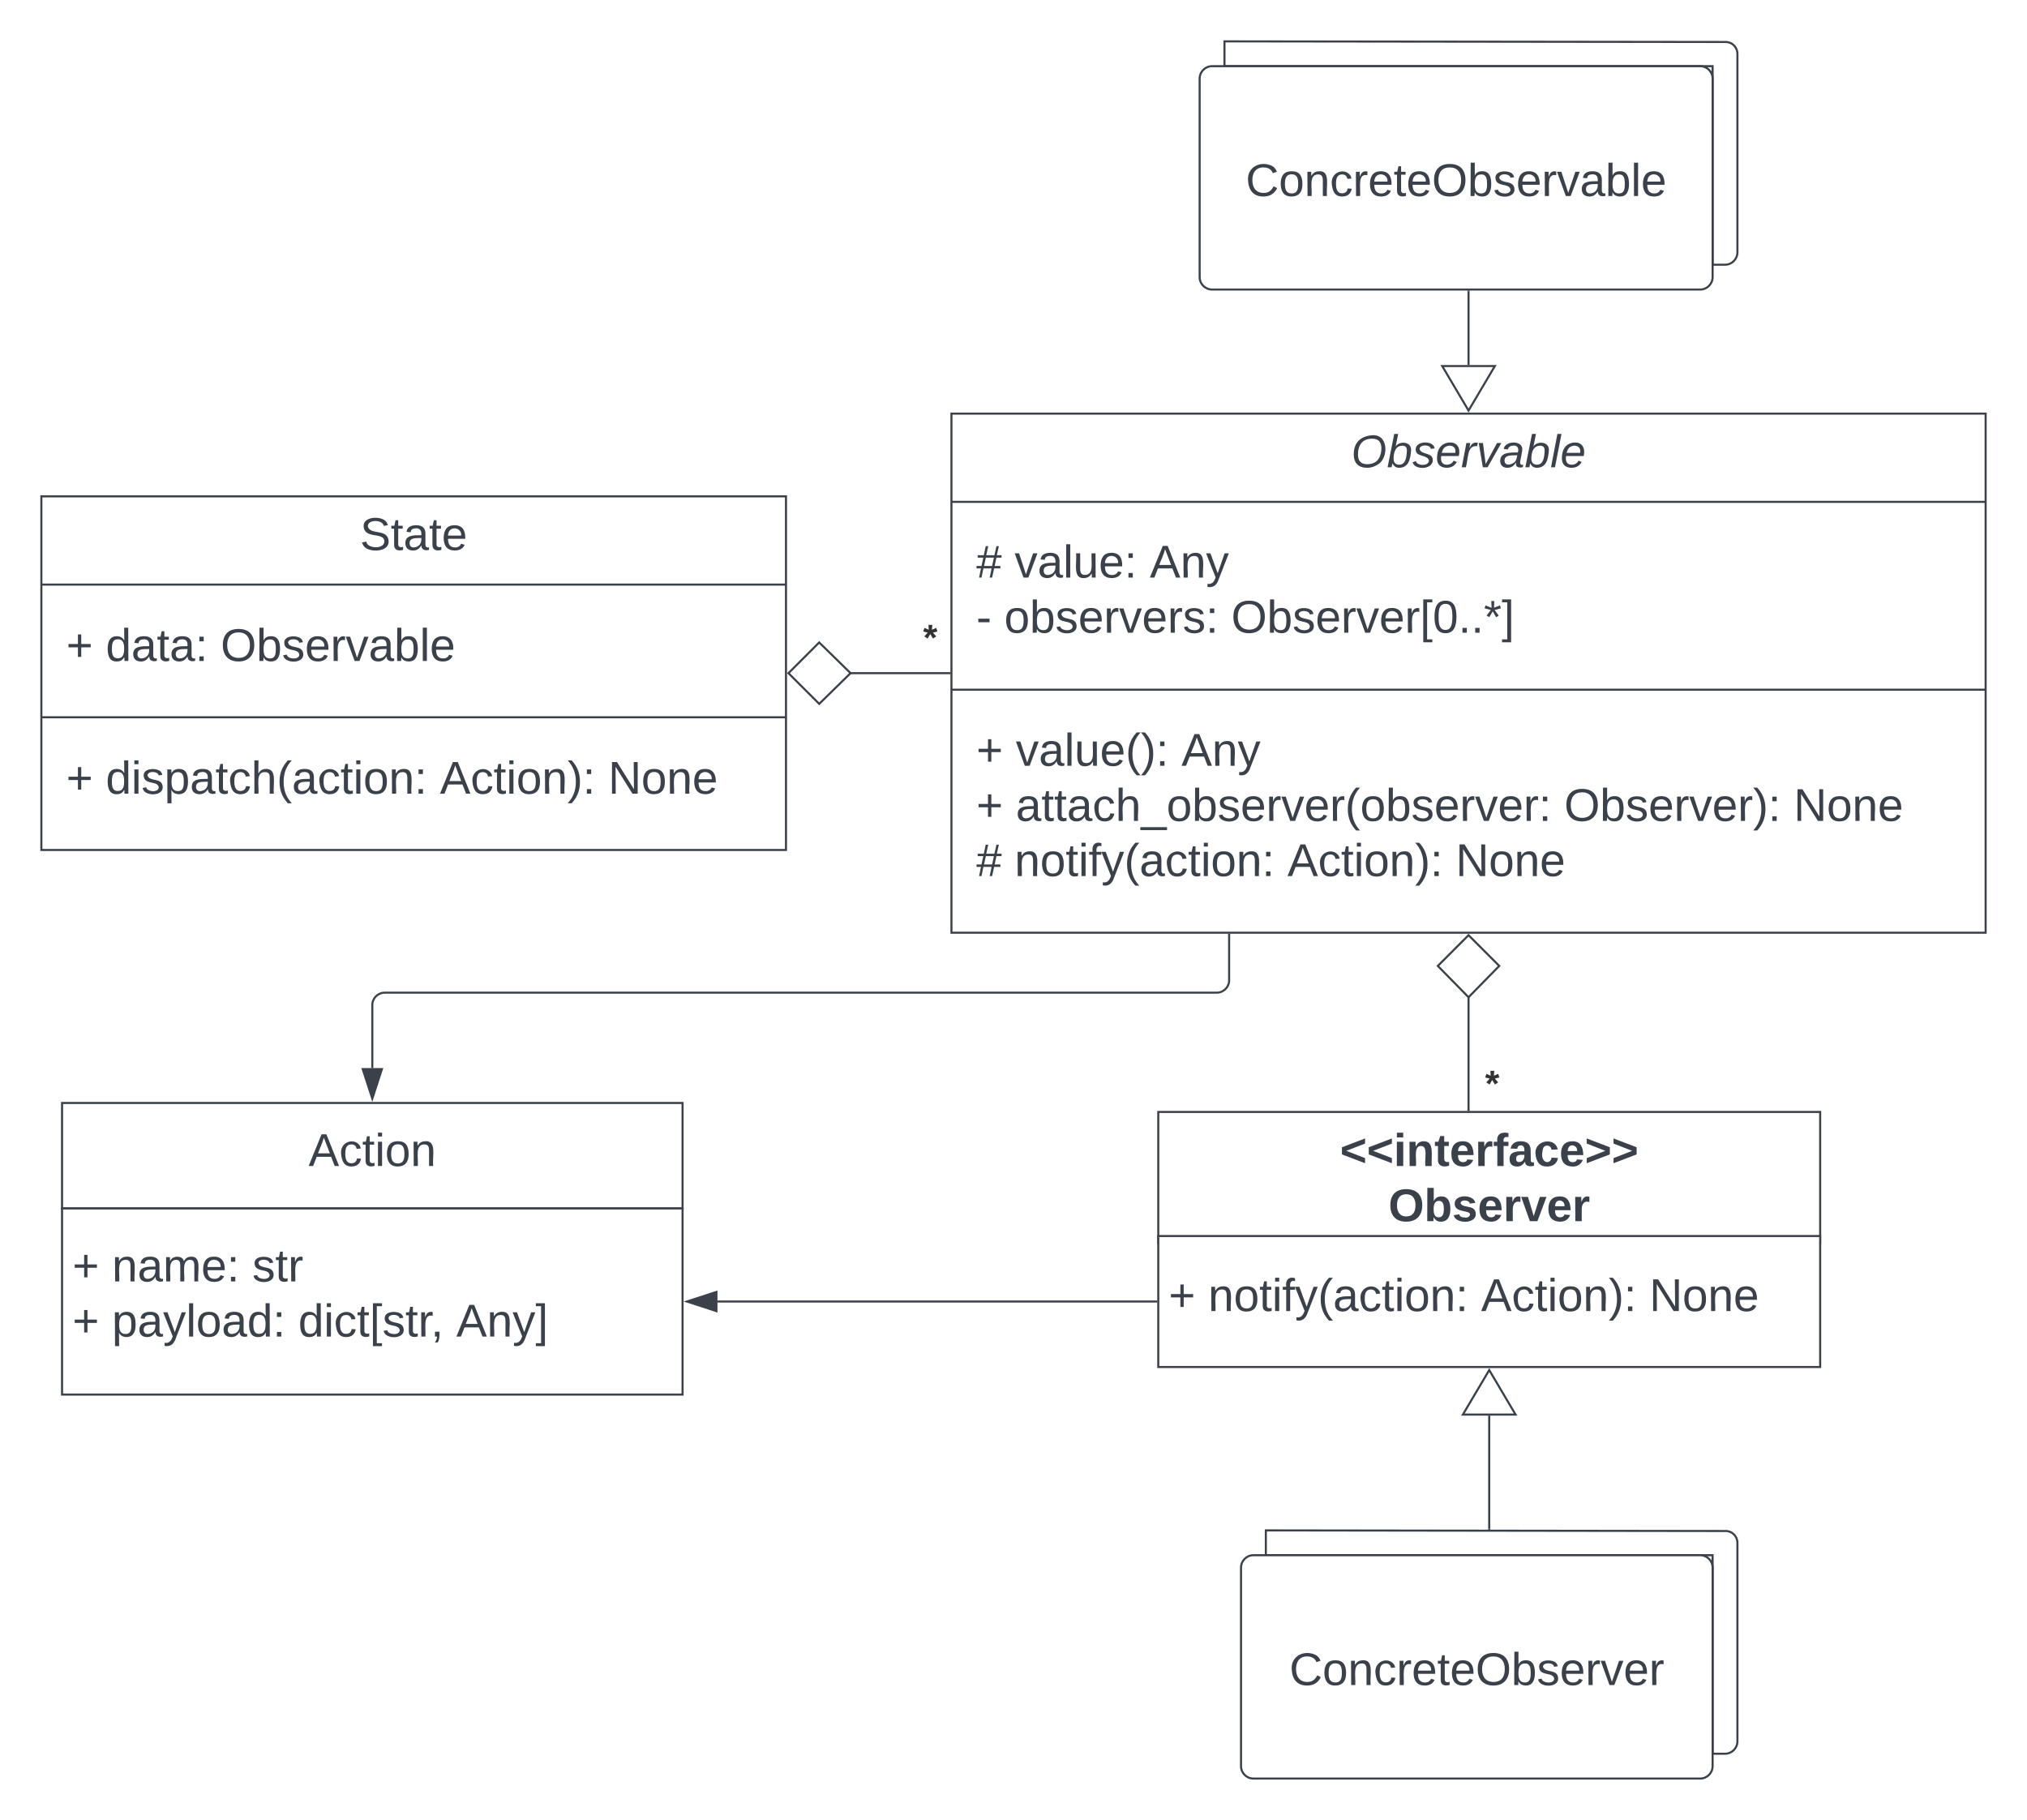
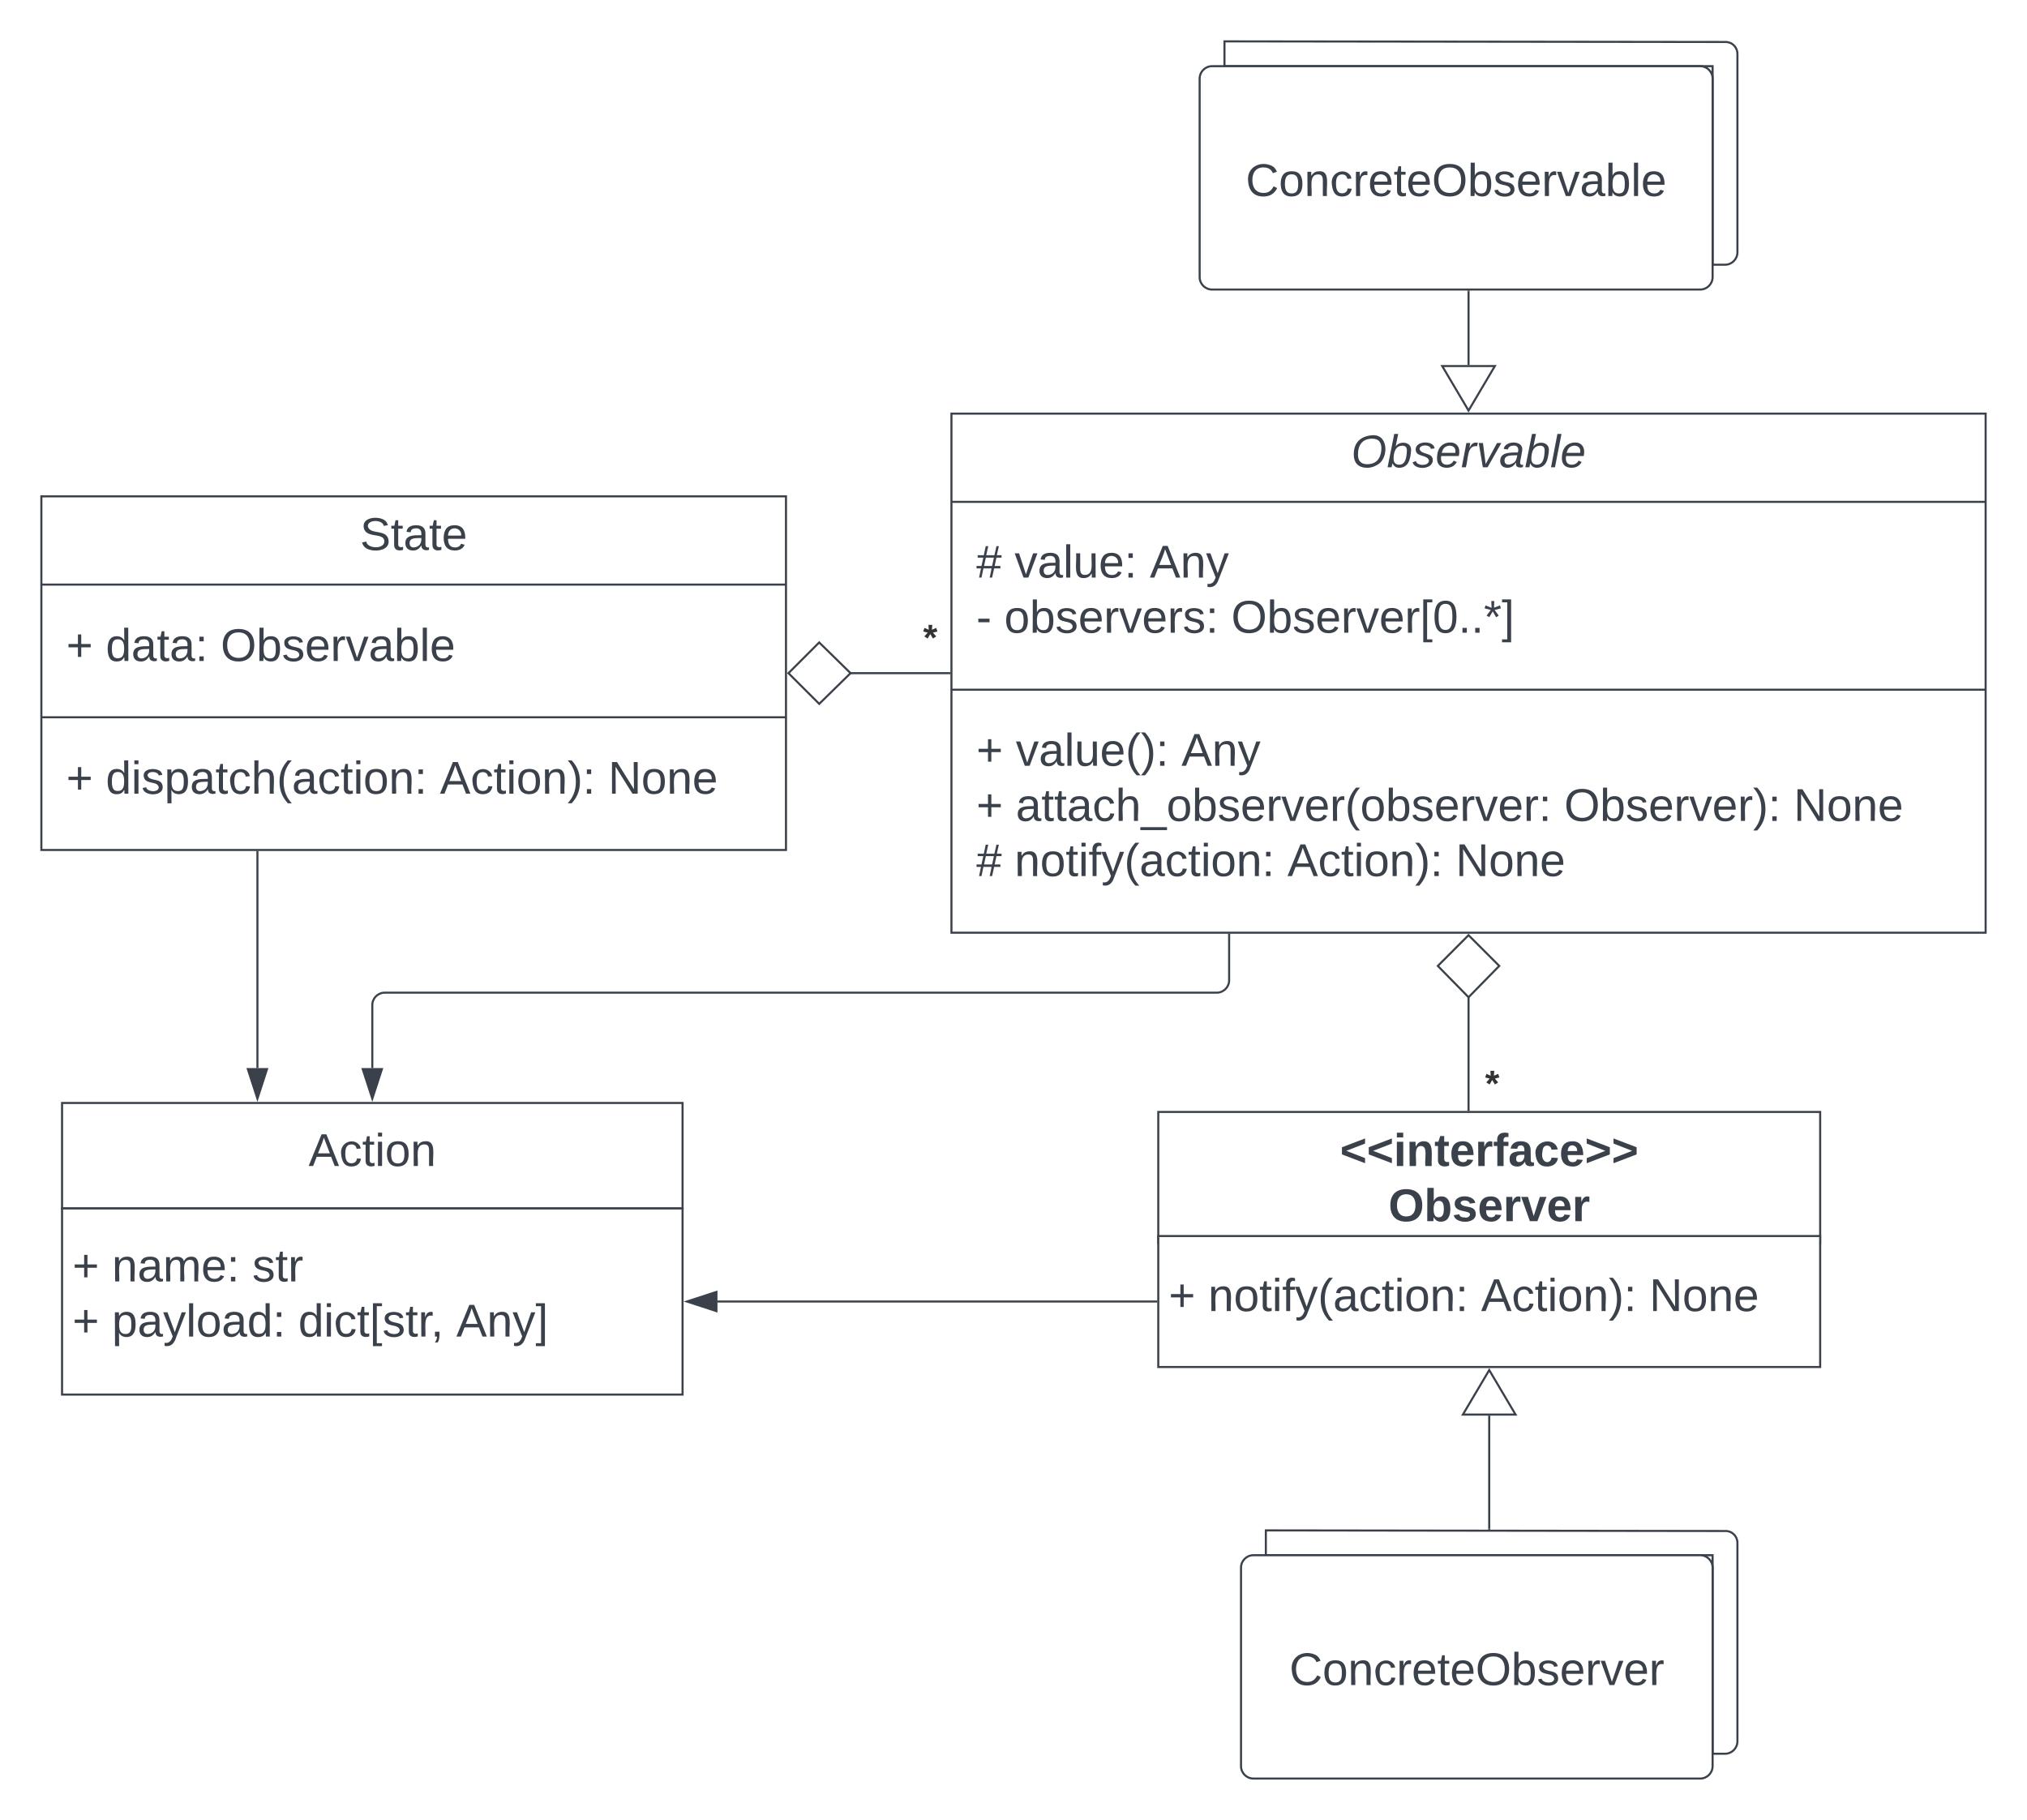
<svg xmlns="http://www.w3.org/2000/svg" xmlns:ns1="lucid" xmlns:xlink="http://www.w3.org/1999/xlink" width="980" height="880">
  <g transform="translate(-640 -180)" ns1:page-tab-id="0_0">
    <path d="M0 0h1870.87v1322.83H0z" fill="#fff" />
    <path d="M660 420h360v171H660z" stroke="#3a414a" fill="#fff" />
    <path d="M660 462.67h360m-360 64.16h360" stroke="#3a414a" fill="none" />
    <use xlink:href="#a" transform="matrix(1,0,0,1,668,428) translate(146.0741 17.94444)" />
    <use xlink:href="#b" transform="matrix(1,0,0,1,672,470.6667) translate(0 28.94444)" />
    <use xlink:href="#c" transform="matrix(1,0,0,1,672,470.6667) translate(19.1358 28.94444)" />
    <use xlink:href="#d" transform="matrix(1,0,0,1,672,470.6667) translate(74.69136 28.94444)" />
    <use xlink:href="#b" transform="matrix(1,0,0,1,672,534.8333) translate(0 28.94444)" />
    <use xlink:href="#e" transform="matrix(1,0,0,1,672,534.8333) translate(19.1358 28.94444)" />
    <use xlink:href="#f" transform="matrix(1,0,0,1,672,534.8333) translate(180.679 28.94444)" />
    <use xlink:href="#g" transform="matrix(1,0,0,1,672,534.8333) translate(262.037 28.94444)" />
    <path d="M1100 380h500v251h-500z" stroke="#3a414a" fill="#fff" />
    <path d="M1100 422.67h500m-500 90.83h500" stroke="#3a414a" fill="none" />
    <use xlink:href="#h" transform="matrix(1,0,0,1,1108,388) translate(185.2716 17.94444)" />
    <use xlink:href="#i" transform="matrix(1,0,0,1,1112,430.6667) translate(0 28.61111)" />
    <use xlink:href="#j" transform="matrix(1,0,0,1,1112,430.6667) translate(18.51852 28.61111)" />
    <use xlink:href="#k" transform="matrix(1,0,0,1,1112,430.6667) translate(83.88889 28.61111)" />
    <use xlink:href="#l" transform="matrix(1,0,0,1,1112,430.6667) translate(0 55.27778)" />
    <use xlink:href="#m" transform="matrix(1,0,0,1,1112,430.6667) translate(13.51852 55.27778)" />
    <use xlink:href="#n" transform="matrix(1,0,0,1,1112,430.6667) translate(123.2716 55.27778)" />
    <use xlink:href="#b" transform="matrix(1,0,0,1,1112,521.5) translate(0 28.77778)" />
    <use xlink:href="#o" transform="matrix(1,0,0,1,1112,521.5) translate(19.1358 28.77778)" />
    <use xlink:href="#k" transform="matrix(1,0,0,1,1112,521.5) translate(99.19753 28.77778)" />
    <use xlink:href="#b" transform="matrix(1,0,0,1,1112,521.5) translate(0 55.44444)" />
    <use xlink:href="#p" transform="matrix(1,0,0,1,1112,521.5) translate(19.1358 55.44444)" />
    <use xlink:href="#q" transform="matrix(1,0,0,1,1112,521.5) translate(284.2593 55.44444)" />
    <use xlink:href="#r" transform="matrix(1,0,0,1,1112,521.5) translate(395.1852 55.44444)" />
    <use xlink:href="#i" transform="matrix(1,0,0,1,1112,521.5) translate(0 82.11111)" />
    <use xlink:href="#s" transform="matrix(1,0,0,1,1112,521.5) translate(18.51852 82.11111)" />
    <use xlink:href="#f" transform="matrix(1,0,0,1,1112,521.5) translate(150.4321 82.11111)" />
    <use xlink:href="#g" transform="matrix(1,0,0,1,1112,521.5) translate(231.7901 82.11111)" />
    <path d="M1050.88 505.5H1099" stroke="#3a414a" fill="none" />
    <path d="M1021.2 505.5l14.86-14.85 15.15 14.85-15.14 14.85z" stroke="#3a414a" fill="#fff" />
    <path d="M1099.5 506h-.5v-1h.5z" stroke="#3a414a" stroke-width=".05" fill="#3a414a" />
    <use xlink:href="#t" transform="matrix(1,0,0,1,1086.308,480.1667) translate(0 14.22222)" />
    <path d="M1200 717.67h320V781h-320z" stroke="#3a414a" fill="#fff" />
    <use xlink:href="#u" transform="matrix(1,0,0,1,1205,722.6667) translate(82.87037 21.15278)" />
    <use xlink:href="#v" transform="matrix(1,0,0,1,1205,722.6667) translate(106.2654 47.81944)" />
    <path d="M1200 777.67h320V841h-320z" stroke="#3a414a" fill="#fff" />
    <use xlink:href="#w" transform="matrix(1,0,0,1,1205,782.6667) translate(0 31.27778)" />
    <use xlink:href="#x" transform="matrix(1,0,0,1,1205,782.6667) translate(19.1358 31.27778)" />
    <use xlink:href="#y" transform="matrix(1,0,0,1,1205,782.6667) translate(151.0494 31.27778)" />
    <use xlink:href="#z" transform="matrix(1,0,0,1,1205,782.6667) translate(232.4074 31.27778)" />
    <path d="M1350 661.88v54.8" stroke="#3a414a" fill="none" />
    <path d="M1350 632.2l14.85 14.86L1350 662.2l-14.85-15.14z" stroke="#3a414a" fill="#fff" />
    <path d="M1350.5 717.17h-1v-.52h1z" stroke="#3a414a" stroke-width=".05" fill="#3a414a" />
-     <g>
-       <use xlink:href="#t" transform="matrix(1,0,0,1,1358,695.8064) translate(0 14.22222)" />
-     </g>
+     <use xlink:href="#t" transform="matrix(1,0,0,1,1358,695.8064) translate(0 14.22222)" />
    <path d="M670 713.33h300v51H670z" stroke="#3a414a" fill="#fff" />
-     <g>
-       <use xlink:href="#A" transform="matrix(1,0,0,1,675,718.3333) translate(114.1667 25.46528)" />
-     </g>
+     <use xlink:href="#A" transform="matrix(1,0,0,1,675,718.3333) translate(114.1667 25.46528)" />
    <path d="M670 764.33h300v90H670z" stroke="#3a414a" fill="#fff" />
    <g>
      <use xlink:href="#b" transform="matrix(1,0,0,1,675,769.3333) translate(0 30.27778)" />
      <use xlink:href="#B" transform="matrix(1,0,0,1,675,769.3333) translate(19.1358 30.27778)" />
      <use xlink:href="#C" transform="matrix(1,0,0,1,675,769.3333) translate(86.97531 30.27778)" />
      <use xlink:href="#b" transform="matrix(1,0,0,1,675,769.3333) translate(0 56.94444)" />
      <use xlink:href="#D" transform="matrix(1,0,0,1,675,769.3333) translate(19.1358 56.94444)" />
      <use xlink:href="#E" transform="matrix(1,0,0,1,675,769.3333) translate(109.1975 56.94444)" />
      <use xlink:href="#F" transform="matrix(1,0,0,1,675,769.3333) translate(185.6173 56.94444)" />
    </g>
    <path d="M1199 809.33H986.88" stroke="#3a414a" fill="none" />
    <path d="M1199.5 809.83h-.5v-1h.5z" stroke="#3a414a" stroke-width=".05" fill="#3a414a" />
    <path d="M972.12 809.33l14.26-4.63v9.27z" stroke="#3a414a" fill="#3a414a" />
    <path d="M1232 212v-12l242 .3a5.72 5.72 0 0 1 6 5.7v96a6 6 0 0 1-6 6h-5.94a.06.06 0 0 1-.06-.06V212h-236z" stroke="#3a414a" fill="#fff" />
    <path d="M1220 218a6 6 0 0 1 6-6h236a6 6 0 0 1 6 6v96a6 6 0 0 1-6 6h-236a6 6 0 0 1-6-6z" stroke="#3a414a" fill="#fff" />
    <g>
      <use xlink:href="#G" transform="matrix(1,0,0,1,1220,212) translate(22.2766 62.77778)" />
    </g>
    <path d="M1350 320.96v35.54" stroke="#3a414a" fill="none" />
    <path d="M1350.5 320.97h-1v-.5h1z" stroke="#3a414a" stroke-width=".05" fill="#3a414a" />
    <path d="M1350 378.52L1337.27 357h25.46zM1252 932v-12l222 .3a5.7 5.7 0 0 1 6 5.7v96a6 6 0 0 1-6 6h-5.94a.06.06 0 0 1-.06-.06V932h-216z" stroke="#3a414a" fill="#fff" />
    <path d="M1240 938a6 6 0 0 1 6-6h216a6 6 0 0 1 6 6v96a6 6 0 0 1-6 6h-216a6 6 0 0 1-6-6z" stroke="#3a414a" fill="#fff" />
    <g>
      <use xlink:href="#H" transform="matrix(1,0,0,1,1240,932) translate(23.38772 62.77778)" />
    </g>
    <path d="M1360 919.15V864.5" stroke="#3a414a" fill="none" />
    <path d="M1360.5 919.65h-1v-.5h1z" stroke="#3a414a" stroke-width=".05" fill="#3a414a" />
    <path d="M1360 842.48l12.73 21.52h-25.46z" stroke="#3a414a" fill="#fff" />
    <path d="M1234.25 632v22a6 6 0 0 1-6 6H826a6 6 0 0 0-6 6v30.45" stroke="#3a414a" fill="none" />
    <path d="M1234.75 632h-1v-.5h1z" stroke="#3a414a" stroke-width=".05" fill="#3a414a" />
    <path d="M820 711.22l-4.64-14.27h9.28z" stroke="#3a414a" fill="#3a414a" />
+     <path d="M764.46 592v104.45" stroke="#3a414a" fill="none" />
+     <path d="M764.96 592h-1v-.5h1z" stroke="#3a414a" stroke-width=".05" fill="#3a414a" />
+     <path d="M764.46 711.22l-4.64-14.27h9.27z" stroke="#3a414a" fill="#3a414a" />
    <defs>
      <path fill="#3a414a" d="M185-189c-5-48-123-54-124 2 14 75 158 14 163 119 3 78-121 87-175 55-17-10-28-26-33-46l33-7c5 56 141 63 141-1 0-78-155-14-162-118-5-82 145-84 179-34 5 7 8 16 11 25" id="I" />
      <path fill="#3a414a" d="M59-47c-2 24 18 29 38 22v24C64 9 27 4 27-40v-127H5v-23h24l9-43h21v43h35v23H59v120" id="J" />
      <path fill="#3a414a" d="M141-36C126-15 110 5 73 4 37 3 15-17 15-53c-1-64 63-63 125-63 3-35-9-54-41-54-24 1-41 7-42 31l-33-3c5-37 33-52 76-52 45 0 72 20 72 64v82c-1 20 7 32 28 27v20c-31 9-61-2-59-35zM48-53c0 20 12 33 32 33 41-3 63-29 60-74-43 2-92-5-92 41" id="K" />
      <path fill="#3a414a" d="M100-194c63 0 86 42 84 106H49c0 40 14 67 53 68 26 1 43-12 49-29l28 8c-11 28-37 45-77 45C44 4 14-33 15-96c1-61 26-98 85-98zm52 81c6-60-76-77-97-28-3 7-6 17-6 28h103" id="L" />
      <g id="a">
        <use transform="matrix(0.0617284,0,0,0.0617284,0,0)" xlink:href="#I" />
        <use transform="matrix(0.0617284,0,0,0.0617284,14.81481,0)" xlink:href="#J" />
        <use transform="matrix(0.0617284,0,0,0.0617284,20.98765,0)" xlink:href="#K" />
        <use transform="matrix(0.0617284,0,0,0.0617284,33.33333,0)" xlink:href="#J" />
        <use transform="matrix(0.0617284,0,0,0.0617284,39.50617,0)" xlink:href="#L" />
      </g>
      <path fill="#3a414a" d="M118-107v75H92v-75H18v-26h74v-75h26v75h74v26h-74" id="M" />
      <use transform="matrix(0.0617284,0,0,0.0617284,0,0)" xlink:href="#M" id="b" />
      <path fill="#3a414a" d="M85-194c31 0 48 13 60 33l-1-100h32l1 261h-30c-2-10 0-23-3-31C134-8 116 4 85 4 32 4 16-35 15-94c0-66 23-100 70-100zm9 24c-40 0-46 34-46 75 0 40 6 74 45 74 42 0 51-32 51-76 0-42-9-74-50-73" id="N" />
      <path fill="#3a414a" d="M33-154v-36h34v36H33zM33 0v-36h34V0H33" id="O" />
      <g id="c">
        <use transform="matrix(0.0617284,0,0,0.0617284,0,0)" xlink:href="#N" />
        <use transform="matrix(0.0617284,0,0,0.0617284,12.34568,0)" xlink:href="#K" />
        <use transform="matrix(0.0617284,0,0,0.0617284,24.69136,0)" xlink:href="#J" />
        <use transform="matrix(0.0617284,0,0,0.0617284,30.8642,0)" xlink:href="#K" />
        <use transform="matrix(0.0617284,0,0,0.0617284,43.20988,0)" xlink:href="#O" />
      </g>
      <path fill="#3a414a" d="M140-251c81 0 123 46 123 126C263-46 219 4 140 4 59 4 17-45 17-125s42-126 123-126zm0 227c63 0 89-41 89-101s-29-99-89-99c-61 0-89 39-89 99S79-25 140-24" id="P" />
      <path fill="#3a414a" d="M115-194c53 0 69 39 70 98 0 66-23 100-70 100C84 3 66-7 56-30L54 0H23l1-261h32v101c10-23 28-34 59-34zm-8 174c40 0 45-34 45-75 0-40-5-75-45-74-42 0-51 32-51 76 0 43 10 73 51 73" id="Q" />
      <path fill="#3a414a" d="M135-143c-3-34-86-38-87 0 15 53 115 12 119 90S17 21 10-45l28-5c4 36 97 45 98 0-10-56-113-15-118-90-4-57 82-63 122-42 12 7 21 19 24 35" id="R" />
      <path fill="#3a414a" d="M114-163C36-179 61-72 57 0H25l-1-190h30c1 12-1 29 2 39 6-27 23-49 58-41v29" id="S" />
      <path fill="#3a414a" d="M108 0H70L1-190h34L89-25l56-165h34" id="T" />
      <path fill="#3a414a" d="M24 0v-261h32V0H24" id="U" />
      <g id="d">
        <use transform="matrix(0.0617284,0,0,0.0617284,0,0)" xlink:href="#P" />
        <use transform="matrix(0.0617284,0,0,0.0617284,17.28395,0)" xlink:href="#Q" />
        <use transform="matrix(0.0617284,0,0,0.0617284,29.62963,0)" xlink:href="#R" />
        <use transform="matrix(0.0617284,0,0,0.0617284,40.74074,0)" xlink:href="#L" />
        <use transform="matrix(0.0617284,0,0,0.0617284,53.08642,0)" xlink:href="#S" />
        <use transform="matrix(0.0617284,0,0,0.0617284,60.4321,0)" xlink:href="#T" />
        <use transform="matrix(0.0617284,0,0,0.0617284,71.54321,0)" xlink:href="#K" />
        <use transform="matrix(0.0617284,0,0,0.0617284,83.88889,0)" xlink:href="#Q" />
        <use transform="matrix(0.0617284,0,0,0.0617284,96.23457,0)" xlink:href="#U" />
        <use transform="matrix(0.0617284,0,0,0.0617284,101.1111,0)" xlink:href="#L" />
      </g>
      <path fill="#3a414a" d="M24-231v-30h32v30H24zM24 0v-190h32V0H24" id="V" />
      <path fill="#3a414a" d="M115-194c55 1 70 41 70 98S169 2 115 4C84 4 66-9 55-30l1 105H24l-1-265h31l2 30c10-21 28-34 59-34zm-8 174c40 0 45-34 45-75s-6-73-45-74c-42 0-51 32-51 76 0 43 10 73 51 73" id="W" />
      <path fill="#3a414a" d="M96-169c-40 0-48 33-48 73s9 75 48 75c24 0 41-14 43-38l32 2c-6 37-31 61-74 61-59 0-76-41-82-99-10-93 101-131 147-64 4 7 5 14 7 22l-32 3c-4-21-16-35-41-35" id="X" />
      <path fill="#3a414a" d="M106-169C34-169 62-67 57 0H25v-261h32l-1 103c12-21 28-36 61-36 89 0 53 116 60 194h-32v-121c2-32-8-49-39-48" id="Y" />
      <path fill="#3a414a" d="M87 75C49 33 22-17 22-94c0-76 28-126 65-167h31c-38 41-64 92-64 168S80 34 118 75H87" id="Z" />
      <path fill="#3a414a" d="M100-194c62-1 85 37 85 99 1 63-27 99-86 99S16-35 15-95c0-66 28-99 85-99zM99-20c44 1 53-31 53-75 0-43-8-75-51-75s-53 32-53 75 10 74 51 75" id="aa" />
      <path fill="#3a414a" d="M117-194c89-4 53 116 60 194h-32v-121c0-31-8-49-39-48C34-167 62-67 57 0H25l-1-190h30c1 10-1 24 2 32 11-22 29-35 61-36" id="ab" />
      <g id="e">
        <use transform="matrix(0.0617284,0,0,0.0617284,0,0)" xlink:href="#N" />
        <use transform="matrix(0.0617284,0,0,0.0617284,12.34568,0)" xlink:href="#V" />
        <use transform="matrix(0.0617284,0,0,0.0617284,17.22222,0)" xlink:href="#R" />
        <use transform="matrix(0.0617284,0,0,0.0617284,28.33333,0)" xlink:href="#W" />
        <use transform="matrix(0.0617284,0,0,0.0617284,40.67901,0)" xlink:href="#K" />
        <use transform="matrix(0.0617284,0,0,0.0617284,53.02469,0)" xlink:href="#J" />
        <use transform="matrix(0.0617284,0,0,0.0617284,59.19753,0)" xlink:href="#X" />
        <use transform="matrix(0.0617284,0,0,0.0617284,70.30864,0)" xlink:href="#Y" />
        <use transform="matrix(0.0617284,0,0,0.0617284,82.65432,0)" xlink:href="#Z" />
        <use transform="matrix(0.0617284,0,0,0.0617284,90,0)" xlink:href="#K" />
        <use transform="matrix(0.0617284,0,0,0.0617284,102.3457,0)" xlink:href="#X" />
        <use transform="matrix(0.0617284,0,0,0.0617284,113.4568,0)" xlink:href="#J" />
        <use transform="matrix(0.0617284,0,0,0.0617284,119.6296,0)" xlink:href="#V" />
        <use transform="matrix(0.0617284,0,0,0.0617284,124.5062,0)" xlink:href="#aa" />
        <use transform="matrix(0.0617284,0,0,0.0617284,136.8519,0)" xlink:href="#ab" />
        <use transform="matrix(0.0617284,0,0,0.0617284,149.1975,0)" xlink:href="#O" />
      </g>
      <path fill="#3a414a" d="M205 0l-28-72H64L36 0H1l101-248h38L239 0h-34zm-38-99l-47-123c-12 45-31 82-46 123h93" id="ac" />
      <path fill="#3a414a" d="M33-261c38 41 65 92 65 168S71 34 33 75H2C39 34 66-17 66-93S39-220 2-261h31" id="ad" />
      <g id="f">
        <use transform="matrix(0.0617284,0,0,0.0617284,0,0)" xlink:href="#ac" />
        <use transform="matrix(0.0617284,0,0,0.0617284,14.81481,0)" xlink:href="#X" />
        <use transform="matrix(0.0617284,0,0,0.0617284,25.92593,0)" xlink:href="#J" />
        <use transform="matrix(0.0617284,0,0,0.0617284,32.09877,0)" xlink:href="#V" />
        <use transform="matrix(0.0617284,0,0,0.0617284,36.97531,0)" xlink:href="#aa" />
        <use transform="matrix(0.0617284,0,0,0.0617284,49.32099,0)" xlink:href="#ab" />
        <use transform="matrix(0.0617284,0,0,0.0617284,61.66667,0)" xlink:href="#ad" />
        <use transform="matrix(0.0617284,0,0,0.0617284,69.01235,0)" xlink:href="#O" />
      </g>
      <path fill="#3a414a" d="M190 0L58-211 59 0H30v-248h39L202-35l-2-213h31V0h-41" id="ae" />
      <g id="g">
        <use transform="matrix(0.0617284,0,0,0.0617284,0,0)" xlink:href="#ae" />
        <use transform="matrix(0.0617284,0,0,0.0617284,15.98765,0)" xlink:href="#aa" />
        <use transform="matrix(0.0617284,0,0,0.0617284,28.33333,0)" xlink:href="#ab" />
        <use transform="matrix(0.0617284,0,0,0.0617284,40.67901,0)" xlink:href="#L" />
      </g>
      <path fill="#3a414a" d="M20-101c0-91 52-143 145-150 126-9 127 168 53 223-23 17-55 32-93 32C57 4 20-33 20-101zm216-33c5-57-18-91-73-90-77 1-110 51-110 125 0 49 23 75 73 75 72-1 104-45 110-110" id="af" />
      <path fill="#3a414a" d="M68-162c25-46 127-43 121 31C183-60 169 1 98 4 69 5 53-11 43-31L36 0H5l52-261h31zm88 36c2-27-9-43-34-43-55 0-70 51-70 103 0 29 15 45 43 46 52 0 58-58 61-106" id="ag" />
      <path fill="#3a414a" d="M55-144c13 50 104 24 104 88C159 21 15 23 1-39l26-10c6 40 102 42 102-4-13-50-104-23-104-87 0-71 143-71 148-8l-29 4c-5-35-85-37-89 0" id="ah" />
      <path fill="#3a414a" d="M111-194c62-3 86 47 72 106H45c-7 38 6 69 45 68 27-1 43-14 53-32l24 11C152-15 129 4 87 4 38 3 12-23 12-71c0-70 32-119 99-123zm44 81c14-66-71-72-95-28-4 8-8 17-11 28h106" id="ai" />
      <path fill="#3a414a" d="M66-151c12-25 30-51 66-40l-6 26C45-176 58-65 38 0H6l36-190h30" id="aj" />
      <path fill="#3a414a" d="M89 0H52L20-190h33L74-25l89-165h34" id="ak" />
      <path fill="#3a414a" d="M165-48c-4 18 1 34 23 27l-3 20c-29 8-62 0-52-35h-2C116-14 99 4 63 4 30 4 8-16 8-49c0-68 71-67 138-67 10-26 0-56-31-54-26 1-42 9-47 31l-32-5c8-67 160-71 144 15-5 28-9 54-15 81zM42-50c3 52 80 24 89-6 7-12 7-24 11-38-47 1-103-4-100 44" id="al" />
      <path fill="#3a414a" d="M6 0l50-261h32L37 0H6" id="am" />
      <g id="h">
        <use transform="matrix(0.0617284,0,0,0.0617284,0,0)" xlink:href="#af" />
        <use transform="matrix(0.0617284,0,0,0.0617284,17.28395,0)" xlink:href="#ag" />
        <use transform="matrix(0.0617284,0,0,0.0617284,29.62963,0)" xlink:href="#ah" />
        <use transform="matrix(0.0617284,0,0,0.0617284,40.74074,0)" xlink:href="#ai" />
        <use transform="matrix(0.0617284,0,0,0.0617284,53.08642,0)" xlink:href="#aj" />
        <use transform="matrix(0.0617284,0,0,0.0617284,60.4321,0)" xlink:href="#ak" />
        <use transform="matrix(0.0617284,0,0,0.0617284,71.54321,0)" xlink:href="#al" />
        <use transform="matrix(0.0617284,0,0,0.0617284,83.88889,0)" xlink:href="#ag" />
        <use transform="matrix(0.0617284,0,0,0.0617284,96.23457,0)" xlink:href="#am" />
        <use transform="matrix(0.0617284,0,0,0.0617284,101.1111,0)" xlink:href="#ai" />
      </g>
      <path fill="#3a414a" d="M158-156l-14 65h45v19h-49L124 0h-19l15-72H56L41 0H22l15-72H2v-19h39l14-65H11v-19h48l15-71h20l-16 71h64l16-71h19l-16 71h37v19h-40zm-83 0L61-91h63l14-65H75" id="an" />
      <use transform="matrix(0.0617284,0,0,0.0617284,0,0)" xlink:href="#an" id="i" />
      <path fill="#3a414a" d="M84 4C-5 8 30-112 23-190h32v120c0 31 7 50 39 49 72-2 45-101 50-169h31l1 190h-30c-1-10 1-25-2-33-11 22-28 36-60 37" id="ao" />
      <g id="j">
        <use transform="matrix(0.0617284,0,0,0.0617284,0,0)" xlink:href="#T" />
        <use transform="matrix(0.0617284,0,0,0.0617284,11.11111,0)" xlink:href="#K" />
        <use transform="matrix(0.0617284,0,0,0.0617284,23.45679,0)" xlink:href="#U" />
        <use transform="matrix(0.0617284,0,0,0.0617284,28.33333,0)" xlink:href="#ao" />
        <use transform="matrix(0.0617284,0,0,0.0617284,40.67901,0)" xlink:href="#L" />
        <use transform="matrix(0.0617284,0,0,0.0617284,53.02469,0)" xlink:href="#O" />
      </g>
      <path fill="#3a414a" d="M179-190L93 31C79 59 56 82 12 73V49c39 6 53-20 64-50L1-190h34L92-34l54-156h33" id="ap" />
      <g id="k">
        <use transform="matrix(0.0617284,0,0,0.0617284,0,0)" xlink:href="#ac" />
        <use transform="matrix(0.0617284,0,0,0.0617284,14.81481,0)" xlink:href="#ab" />
        <use transform="matrix(0.0617284,0,0,0.0617284,27.16049,0)" xlink:href="#ap" />
      </g>
      <path fill="#3a414a" d="M16-82v-28h88v28H16" id="aq" />
      <use transform="matrix(0.0617284,0,0,0.0617284,0,0)" xlink:href="#aq" id="l" />
      <g id="m">
        <use transform="matrix(0.0617284,0,0,0.0617284,0,0)" xlink:href="#aa" />
        <use transform="matrix(0.0617284,0,0,0.0617284,12.34568,0)" xlink:href="#Q" />
        <use transform="matrix(0.0617284,0,0,0.0617284,24.69136,0)" xlink:href="#R" />
        <use transform="matrix(0.0617284,0,0,0.0617284,35.80247,0)" xlink:href="#L" />
        <use transform="matrix(0.0617284,0,0,0.0617284,48.14815,0)" xlink:href="#S" />
        <use transform="matrix(0.0617284,0,0,0.0617284,55.49383,0)" xlink:href="#T" />
        <use transform="matrix(0.0617284,0,0,0.0617284,66.60494,0)" xlink:href="#L" />
        <use transform="matrix(0.0617284,0,0,0.0617284,78.95062,0)" xlink:href="#S" />
        <use transform="matrix(0.0617284,0,0,0.0617284,86.2963,0)" xlink:href="#R" />
        <use transform="matrix(0.0617284,0,0,0.0617284,97.40741,0)" xlink:href="#O" />
      </g>
      <path fill="#3a414a" d="M26 75v-336h71v23H56V52h41v23H26" id="ar" />
      <path fill="#3a414a" d="M101-251c68 0 85 55 85 127S166 4 100 4C33 4 14-52 14-124c0-73 17-127 87-127zm-1 229c47 0 54-49 54-102s-4-102-53-102c-51 0-55 48-55 102 0 53 5 102 54 102" id="as" />
      <path fill="#3a414a" d="M33 0v-38h34V0H33" id="at" />
      <path fill="#3a414a" d="M80-196l47-18 7 23-49 13 32 44-20 13-27-46-27 45-21-12 33-44-49-13 8-23 47 19-2-53h23" id="au" />
      <path fill="#3a414a" d="M3 75V52h41v-290H3v-23h71V75H3" id="av" />
      <g id="n">
        <use transform="matrix(0.0617284,0,0,0.0617284,0,0)" xlink:href="#P" />
        <use transform="matrix(0.0617284,0,0,0.0617284,17.28395,0)" xlink:href="#Q" />
        <use transform="matrix(0.0617284,0,0,0.0617284,29.62963,0)" xlink:href="#R" />
        <use transform="matrix(0.0617284,0,0,0.0617284,40.74074,0)" xlink:href="#L" />
        <use transform="matrix(0.0617284,0,0,0.0617284,53.08642,0)" xlink:href="#S" />
        <use transform="matrix(0.0617284,0,0,0.0617284,60.4321,0)" xlink:href="#T" />
        <use transform="matrix(0.0617284,0,0,0.0617284,71.54321,0)" xlink:href="#L" />
        <use transform="matrix(0.0617284,0,0,0.0617284,83.88889,0)" xlink:href="#S" />
        <use transform="matrix(0.0617284,0,0,0.0617284,91.23457,0)" xlink:href="#ar" />
        <use transform="matrix(0.0617284,0,0,0.0617284,97.40741,0)" xlink:href="#as" />
        <use transform="matrix(0.0617284,0,0,0.0617284,109.7531,0)" xlink:href="#at" />
        <use transform="matrix(0.0617284,0,0,0.0617284,115.9259,0)" xlink:href="#at" />
        <use transform="matrix(0.0617284,0,0,0.0617284,122.0988,0)" xlink:href="#au" />
        <use transform="matrix(0.0617284,0,0,0.0617284,130.7407,0)" xlink:href="#av" />
      </g>
      <g id="o">
        <use transform="matrix(0.0617284,0,0,0.0617284,0,0)" xlink:href="#T" />
        <use transform="matrix(0.0617284,0,0,0.0617284,11.11111,0)" xlink:href="#K" />
        <use transform="matrix(0.0617284,0,0,0.0617284,23.45679,0)" xlink:href="#U" />
        <use transform="matrix(0.0617284,0,0,0.0617284,28.33333,0)" xlink:href="#ao" />
        <use transform="matrix(0.0617284,0,0,0.0617284,40.67901,0)" xlink:href="#L" />
        <use transform="matrix(0.0617284,0,0,0.0617284,53.02469,0)" xlink:href="#Z" />
        <use transform="matrix(0.0617284,0,0,0.0617284,60.37037,0)" xlink:href="#ad" />
        <use transform="matrix(0.0617284,0,0,0.0617284,67.71605,0)" xlink:href="#O" />
      </g>
      <path fill="#3a414a" d="M-5 72V49h209v23H-5" id="aw" />
      <g id="p">
        <use transform="matrix(0.0617284,0,0,0.0617284,0,0)" xlink:href="#K" />
        <use transform="matrix(0.0617284,0,0,0.0617284,12.34568,0)" xlink:href="#J" />
        <use transform="matrix(0.0617284,0,0,0.0617284,18.51852,0)" xlink:href="#J" />
        <use transform="matrix(0.0617284,0,0,0.0617284,24.69136,0)" xlink:href="#K" />
        <use transform="matrix(0.0617284,0,0,0.0617284,37.03704,0)" xlink:href="#X" />
        <use transform="matrix(0.0617284,0,0,0.0617284,48.14815,0)" xlink:href="#Y" />
        <use transform="matrix(0.0617284,0,0,0.0617284,60.49383,0)" xlink:href="#aw" />
        <use transform="matrix(0.0617284,0,0,0.0617284,72.83951,0)" xlink:href="#aa" />
        <use transform="matrix(0.0617284,0,0,0.0617284,85.18519,0)" xlink:href="#Q" />
        <use transform="matrix(0.0617284,0,0,0.0617284,97.53086,0)" xlink:href="#R" />
        <use transform="matrix(0.0617284,0,0,0.0617284,108.642,0)" xlink:href="#L" />
        <use transform="matrix(0.0617284,0,0,0.0617284,120.9877,0)" xlink:href="#S" />
        <use transform="matrix(0.0617284,0,0,0.0617284,128.3333,0)" xlink:href="#T" />
        <use transform="matrix(0.0617284,0,0,0.0617284,139.4444,0)" xlink:href="#L" />
        <use transform="matrix(0.0617284,0,0,0.0617284,151.7901,0)" xlink:href="#S" />
        <use transform="matrix(0.0617284,0,0,0.0617284,159.1358,0)" xlink:href="#Z" />
        <use transform="matrix(0.0617284,0,0,0.0617284,166.4815,0)" xlink:href="#aa" />
        <use transform="matrix(0.0617284,0,0,0.0617284,178.8272,0)" xlink:href="#Q" />
        <use transform="matrix(0.0617284,0,0,0.0617284,191.1728,0)" xlink:href="#R" />
        <use transform="matrix(0.0617284,0,0,0.0617284,202.284,0)" xlink:href="#L" />
        <use transform="matrix(0.0617284,0,0,0.0617284,214.6296,0)" xlink:href="#S" />
        <use transform="matrix(0.0617284,0,0,0.0617284,221.9753,0)" xlink:href="#T" />
        <use transform="matrix(0.0617284,0,0,0.0617284,233.0864,0)" xlink:href="#L" />
        <use transform="matrix(0.0617284,0,0,0.0617284,245.4321,0)" xlink:href="#S" />
        <use transform="matrix(0.0617284,0,0,0.0617284,252.7778,0)" xlink:href="#O" />
      </g>
      <g id="q">
        <use transform="matrix(0.0617284,0,0,0.0617284,0,0)" xlink:href="#P" />
        <use transform="matrix(0.0617284,0,0,0.0617284,17.28395,0)" xlink:href="#Q" />
        <use transform="matrix(0.0617284,0,0,0.0617284,29.62963,0)" xlink:href="#R" />
        <use transform="matrix(0.0617284,0,0,0.0617284,40.74074,0)" xlink:href="#L" />
        <use transform="matrix(0.0617284,0,0,0.0617284,53.08642,0)" xlink:href="#S" />
        <use transform="matrix(0.0617284,0,0,0.0617284,60.4321,0)" xlink:href="#T" />
        <use transform="matrix(0.0617284,0,0,0.0617284,71.54321,0)" xlink:href="#L" />
        <use transform="matrix(0.0617284,0,0,0.0617284,83.88889,0)" xlink:href="#S" />
        <use transform="matrix(0.0617284,0,0,0.0617284,91.23457,0)" xlink:href="#ad" />
        <use transform="matrix(0.0617284,0,0,0.0617284,98.58025,0)" xlink:href="#O" />
      </g>
      <g id="r">
        <use transform="matrix(0.0617284,0,0,0.0617284,0,0)" xlink:href="#ae" />
        <use transform="matrix(0.0617284,0,0,0.0617284,15.98765,0)" xlink:href="#aa" />
        <use transform="matrix(0.0617284,0,0,0.0617284,28.33333,0)" xlink:href="#ab" />
        <use transform="matrix(0.0617284,0,0,0.0617284,40.67901,0)" xlink:href="#L" />
      </g>
      <path fill="#3a414a" d="M101-234c-31-9-42 10-38 44h38v23H63V0H32v-167H5v-23h27c-7-52 17-82 69-68v24" id="ax" />
      <g id="s">
        <use transform="matrix(0.0617284,0,0,0.0617284,0,0)" xlink:href="#ab" />
        <use transform="matrix(0.0617284,0,0,0.0617284,12.34568,0)" xlink:href="#aa" />
        <use transform="matrix(0.0617284,0,0,0.0617284,24.69136,0)" xlink:href="#J" />
        <use transform="matrix(0.0617284,0,0,0.0617284,30.8642,0)" xlink:href="#V" />
        <use transform="matrix(0.0617284,0,0,0.0617284,35.74074,0)" xlink:href="#ax" />
        <use transform="matrix(0.0617284,0,0,0.0617284,41.91358,0)" xlink:href="#ap" />
        <use transform="matrix(0.0617284,0,0,0.0617284,53.02469,0)" xlink:href="#Z" />
        <use transform="matrix(0.0617284,0,0,0.0617284,60.37037,0)" xlink:href="#K" />
        <use transform="matrix(0.0617284,0,0,0.0617284,72.71605,0)" xlink:href="#X" />
        <use transform="matrix(0.0617284,0,0,0.0617284,83.82716,0)" xlink:href="#J" />
        <use transform="matrix(0.0617284,0,0,0.0617284,90,0)" xlink:href="#V" />
        <use transform="matrix(0.0617284,0,0,0.0617284,94.87654,0)" xlink:href="#aa" />
        <use transform="matrix(0.0617284,0,0,0.0617284,107.2222,0)" xlink:href="#ab" />
        <use transform="matrix(0.0617284,0,0,0.0617284,119.5679,0)" xlink:href="#O" />
      </g>
      <path fill="#333" d="M86-200l42-18 12 35-44 11 32 37-32 21-26-44-26 44-32-21 33-37-44-11 12-35 42 18-3-48h38" id="ay" />
      <use transform="matrix(0.04938272,0,0,0.04938272,0,0)" xlink:href="#ay" id="t" />
      <path fill="#3a414a" d="M15-91v-56l181-69v40L49-119l147 57v40" id="az" />
      <path fill="#3a414a" d="M25-224v-37h50v37H25zM25 0v-190h50V0H25" id="aA" />
      <path fill="#3a414a" d="M135-194c87-1 58 113 63 194h-50c-7-57 23-157-34-157-59 0-34 97-39 157H25l-1-190h47c2 12-1 28 3 38 12-26 28-41 61-42" id="aB" />
      <path fill="#3a414a" d="M115-3C79 11 28 4 28-45v-112H4v-33h27l15-45h31v45h36v33H77v99c-1 23 16 31 38 25v30" id="aC" />
      <path fill="#3a414a" d="M185-48c-13 30-37 53-82 52C43 2 14-33 14-96s30-98 90-98c62 0 83 45 84 108H66c0 31 8 55 39 56 18 0 30-7 34-22zm-45-69c5-46-57-63-70-21-2 6-4 13-4 21h74" id="aD" />
      <path fill="#3a414a" d="M135-150c-39-12-60 13-60 57V0H25l-1-190h47c2 13-1 29 3 40 6-28 27-53 61-41v41" id="aE" />
      <path fill="#3a414a" d="M121-226c-27-7-43 5-38 36h38v33H83V0H34v-157H6v-33h28c-9-59 32-81 87-68v32" id="aF" />
      <path fill="#3a414a" d="M133-34C117-15 103 5 69 4 32 3 11-16 11-54c-1-60 55-63 116-61 1-26-3-47-28-47-18 1-26 9-28 27l-52-2c7-38 36-58 82-57s74 22 75 68l1 82c-1 14 12 18 25 15v27c-30 8-71 5-69-32zm-48 3c29 0 43-24 42-57-32 0-66-3-65 30 0 17 8 27 23 27" id="aG" />
      <path fill="#3a414a" d="M190-63c-7 42-38 67-86 67-59 0-84-38-90-98-12-110 154-137 174-36l-49 2c-2-19-15-32-35-32-30 0-35 28-38 64-6 74 65 87 74 30" id="aH" />
      <path fill="#3a414a" d="M15-22v-40l146-57-146-57v-40l181 69v56" id="aI" />
      <g id="u">
        <use transform="matrix(0.0617284,0,0,0.0617284,0,0)" xlink:href="#az" />
        <use transform="matrix(0.0617284,0,0,0.0617284,12.96296,0)" xlink:href="#az" />
        <use transform="matrix(0.0617284,0,0,0.0617284,25.92593,0)" xlink:href="#aA" />
        <use transform="matrix(0.0617284,0,0,0.0617284,32.09877,0)" xlink:href="#aB" />
        <use transform="matrix(0.0617284,0,0,0.0617284,45.61728,0)" xlink:href="#aC" />
        <use transform="matrix(0.0617284,0,0,0.0617284,52.96296,0)" xlink:href="#aD" />
        <use transform="matrix(0.0617284,0,0,0.0617284,65.30864,0)" xlink:href="#aE" />
        <use transform="matrix(0.0617284,0,0,0.0617284,73.95062,0)" xlink:href="#aF" />
        <use transform="matrix(0.0617284,0,0,0.0617284,81.2963,0)" xlink:href="#aG" />
        <use transform="matrix(0.0617284,0,0,0.0617284,93.64198,0)" xlink:href="#aH" />
        <use transform="matrix(0.0617284,0,0,0.0617284,105.9877,0)" xlink:href="#aD" />
        <use transform="matrix(0.0617284,0,0,0.0617284,118.3333,0)" xlink:href="#aI" />
        <use transform="matrix(0.0617284,0,0,0.0617284,131.2963,0)" xlink:href="#aI" />
      </g>
      <path fill="#3a414a" d="M140-251c80 0 125 45 125 126S219 4 139 4C58 4 15-44 15-125s44-126 125-126zm-1 214c52 0 73-35 73-88 0-50-21-86-72-86-52 0-73 35-73 86s22 88 72 88" id="aJ" />
      <path fill="#3a414a" d="M135-194c52 0 70 43 70 98 0 56-19 99-73 100-30 1-46-15-58-35L72 0H24l1-261h50v104c11-23 29-37 60-37zM114-30c31 0 40-27 40-66 0-37-7-63-39-63s-41 28-41 65c0 36 8 64 40 64" id="aK" />
      <path fill="#3a414a" d="M137-138c1-29-70-34-71-4 15 46 118 7 119 86 1 83-164 76-172 9l43-7c4 19 20 25 44 25 33 8 57-30 24-41C81-84 22-81 20-136c-2-80 154-74 161-7" id="aL" />
      <path fill="#3a414a" d="M128 0H69L1-190h53L99-40l48-150h52" id="aM" />
      <g id="v">
        <use transform="matrix(0.0617284,0,0,0.0617284,0,0)" xlink:href="#aJ" />
        <use transform="matrix(0.0617284,0,0,0.0617284,17.28395,0)" xlink:href="#aK" />
        <use transform="matrix(0.0617284,0,0,0.0617284,30.80247,0)" xlink:href="#aL" />
        <use transform="matrix(0.0617284,0,0,0.0617284,43.14815,0)" xlink:href="#aD" />
        <use transform="matrix(0.0617284,0,0,0.0617284,55.49383,0)" xlink:href="#aE" />
        <use transform="matrix(0.0617284,0,0,0.0617284,64.1358,0)" xlink:href="#aM" />
        <use transform="matrix(0.0617284,0,0,0.0617284,76.48148,0)" xlink:href="#aD" />
        <use transform="matrix(0.0617284,0,0,0.0617284,88.82716,0)" xlink:href="#aE" />
      </g>
      <use transform="matrix(0.0617284,0,0,0.0617284,0,0)" xlink:href="#M" id="w" />
      <g id="x">
        <use transform="matrix(0.0617284,0,0,0.0617284,0,0)" xlink:href="#ab" />
        <use transform="matrix(0.0617284,0,0,0.0617284,12.34568,0)" xlink:href="#aa" />
        <use transform="matrix(0.0617284,0,0,0.0617284,24.69136,0)" xlink:href="#J" />
        <use transform="matrix(0.0617284,0,0,0.0617284,30.8642,0)" xlink:href="#V" />
        <use transform="matrix(0.0617284,0,0,0.0617284,35.74074,0)" xlink:href="#ax" />
        <use transform="matrix(0.0617284,0,0,0.0617284,41.91358,0)" xlink:href="#ap" />
        <use transform="matrix(0.0617284,0,0,0.0617284,53.02469,0)" xlink:href="#Z" />
        <use transform="matrix(0.0617284,0,0,0.0617284,60.37037,0)" xlink:href="#K" />
        <use transform="matrix(0.0617284,0,0,0.0617284,72.71605,0)" xlink:href="#X" />
        <use transform="matrix(0.0617284,0,0,0.0617284,83.82716,0)" xlink:href="#J" />
        <use transform="matrix(0.0617284,0,0,0.0617284,90,0)" xlink:href="#V" />
        <use transform="matrix(0.0617284,0,0,0.0617284,94.87654,0)" xlink:href="#aa" />
        <use transform="matrix(0.0617284,0,0,0.0617284,107.2222,0)" xlink:href="#ab" />
        <use transform="matrix(0.0617284,0,0,0.0617284,119.5679,0)" xlink:href="#O" />
      </g>
      <g id="y">
        <use transform="matrix(0.0617284,0,0,0.0617284,0,0)" xlink:href="#ac" />
        <use transform="matrix(0.0617284,0,0,0.0617284,14.81481,0)" xlink:href="#X" />
        <use transform="matrix(0.0617284,0,0,0.0617284,25.92593,0)" xlink:href="#J" />
        <use transform="matrix(0.0617284,0,0,0.0617284,32.09877,0)" xlink:href="#V" />
        <use transform="matrix(0.0617284,0,0,0.0617284,36.97531,0)" xlink:href="#aa" />
        <use transform="matrix(0.0617284,0,0,0.0617284,49.32099,0)" xlink:href="#ab" />
        <use transform="matrix(0.0617284,0,0,0.0617284,61.66667,0)" xlink:href="#ad" />
        <use transform="matrix(0.0617284,0,0,0.0617284,69.01235,0)" xlink:href="#O" />
      </g>
      <g id="z">
        <use transform="matrix(0.0617284,0,0,0.0617284,0,0)" xlink:href="#ae" />
        <use transform="matrix(0.0617284,0,0,0.0617284,15.98765,0)" xlink:href="#aa" />
        <use transform="matrix(0.0617284,0,0,0.0617284,28.33333,0)" xlink:href="#ab" />
        <use transform="matrix(0.0617284,0,0,0.0617284,40.67901,0)" xlink:href="#L" />
      </g>
      <g id="A">
        <use transform="matrix(0.0617284,0,0,0.0617284,0,0)" xlink:href="#ac" />
        <use transform="matrix(0.0617284,0,0,0.0617284,14.81481,0)" xlink:href="#X" />
        <use transform="matrix(0.0617284,0,0,0.0617284,25.92593,0)" xlink:href="#J" />
        <use transform="matrix(0.0617284,0,0,0.0617284,32.09877,0)" xlink:href="#V" />
        <use transform="matrix(0.0617284,0,0,0.0617284,36.97531,0)" xlink:href="#aa" />
        <use transform="matrix(0.0617284,0,0,0.0617284,49.32099,0)" xlink:href="#ab" />
      </g>
      <path fill="#3a414a" d="M210-169c-67 3-38 105-44 169h-31v-121c0-29-5-50-35-48C34-165 62-65 56 0H25l-1-190h30c1 10-1 24 2 32 10-44 99-50 107 0 11-21 27-35 58-36 85-2 47 119 55 194h-31v-121c0-29-5-49-35-48" id="aN" />
      <g id="B">
        <use transform="matrix(0.0617284,0,0,0.0617284,0,0)" xlink:href="#ab" />
        <use transform="matrix(0.0617284,0,0,0.0617284,12.34568,0)" xlink:href="#K" />
        <use transform="matrix(0.0617284,0,0,0.0617284,24.69136,0)" xlink:href="#aN" />
        <use transform="matrix(0.0617284,0,0,0.0617284,43.14815,0)" xlink:href="#L" />
        <use transform="matrix(0.0617284,0,0,0.0617284,55.49383,0)" xlink:href="#O" />
      </g>
      <g id="C">
        <use transform="matrix(0.0617284,0,0,0.0617284,0,0)" xlink:href="#R" />
        <use transform="matrix(0.0617284,0,0,0.0617284,11.11111,0)" xlink:href="#J" />
        <use transform="matrix(0.0617284,0,0,0.0617284,17.28395,0)" xlink:href="#S" />
      </g>
      <g id="D">
        <use transform="matrix(0.0617284,0,0,0.0617284,0,0)" xlink:href="#W" />
        <use transform="matrix(0.0617284,0,0,0.0617284,12.34568,0)" xlink:href="#K" />
        <use transform="matrix(0.0617284,0,0,0.0617284,24.69136,0)" xlink:href="#ap" />
        <use transform="matrix(0.0617284,0,0,0.0617284,35.80247,0)" xlink:href="#U" />
        <use transform="matrix(0.0617284,0,0,0.0617284,40.67901,0)" xlink:href="#aa" />
        <use transform="matrix(0.0617284,0,0,0.0617284,53.02469,0)" xlink:href="#K" />
        <use transform="matrix(0.0617284,0,0,0.0617284,65.37037,0)" xlink:href="#N" />
        <use transform="matrix(0.0617284,0,0,0.0617284,77.71605,0)" xlink:href="#O" />
      </g>
      <path fill="#3a414a" d="M68-38c1 34 0 65-14 84H32c9-13 17-26 17-46H33v-38h35" id="aO" />
      <g id="E">
        <use transform="matrix(0.0617284,0,0,0.0617284,0,0)" xlink:href="#N" />
        <use transform="matrix(0.0617284,0,0,0.0617284,12.34568,0)" xlink:href="#V" />
        <use transform="matrix(0.0617284,0,0,0.0617284,17.22222,0)" xlink:href="#X" />
        <use transform="matrix(0.0617284,0,0,0.0617284,28.33333,0)" xlink:href="#J" />
        <use transform="matrix(0.0617284,0,0,0.0617284,34.50617,0)" xlink:href="#ar" />
        <use transform="matrix(0.0617284,0,0,0.0617284,40.67901,0)" xlink:href="#R" />
        <use transform="matrix(0.0617284,0,0,0.0617284,51.79012,0)" xlink:href="#J" />
        <use transform="matrix(0.0617284,0,0,0.0617284,57.96296,0)" xlink:href="#S" />
        <use transform="matrix(0.0617284,0,0,0.0617284,64.07407,0)" xlink:href="#aO" />
      </g>
      <g id="F">
        <use transform="matrix(0.0617284,0,0,0.0617284,0,0)" xlink:href="#ac" />
        <use transform="matrix(0.0617284,0,0,0.0617284,14.81481,0)" xlink:href="#ab" />
        <use transform="matrix(0.0617284,0,0,0.0617284,27.16049,0)" xlink:href="#ap" />
        <use transform="matrix(0.0617284,0,0,0.0617284,38.2716,0)" xlink:href="#av" />
      </g>
      <path fill="#3a414a" d="M212-179c-10-28-35-45-73-45-59 0-87 40-87 99 0 60 29 101 89 101 43 0 62-24 78-52l27 14C228-24 195 4 139 4 59 4 22-46 18-125c-6-104 99-153 187-111 19 9 31 26 39 46" id="aP" />
      <g id="G">
        <use transform="matrix(0.0617284,0,0,0.0617284,0,0)" xlink:href="#aP" />
        <use transform="matrix(0.0617284,0,0,0.0617284,15.98765,0)" xlink:href="#aa" />
        <use transform="matrix(0.0617284,0,0,0.0617284,28.33333,0)" xlink:href="#ab" />
        <use transform="matrix(0.0617284,0,0,0.0617284,40.67901,0)" xlink:href="#X" />
        <use transform="matrix(0.0617284,0,0,0.0617284,51.79012,0)" xlink:href="#S" />
        <use transform="matrix(0.0617284,0,0,0.0617284,59.1358,0)" xlink:href="#L" />
        <use transform="matrix(0.0617284,0,0,0.0617284,71.48148,0)" xlink:href="#J" />
        <use transform="matrix(0.0617284,0,0,0.0617284,77.65432,0)" xlink:href="#L" />
        <use transform="matrix(0.0617284,0,0,0.0617284,90,0)" xlink:href="#P" />
        <use transform="matrix(0.0617284,0,0,0.0617284,107.284,0)" xlink:href="#Q" />
        <use transform="matrix(0.0617284,0,0,0.0617284,119.6296,0)" xlink:href="#R" />
        <use transform="matrix(0.0617284,0,0,0.0617284,130.7407,0)" xlink:href="#L" />
        <use transform="matrix(0.0617284,0,0,0.0617284,143.0864,0)" xlink:href="#S" />
        <use transform="matrix(0.0617284,0,0,0.0617284,150.4321,0)" xlink:href="#T" />
        <use transform="matrix(0.0617284,0,0,0.0617284,161.5432,0)" xlink:href="#K" />
        <use transform="matrix(0.0617284,0,0,0.0617284,173.8889,0)" xlink:href="#Q" />
        <use transform="matrix(0.0617284,0,0,0.0617284,186.2346,0)" xlink:href="#U" />
        <use transform="matrix(0.0617284,0,0,0.0617284,191.1111,0)" xlink:href="#L" />
      </g>
      <g id="H">
        <use transform="matrix(0.0617284,0,0,0.0617284,0,0)" xlink:href="#aP" />
        <use transform="matrix(0.0617284,0,0,0.0617284,15.98765,0)" xlink:href="#aa" />
        <use transform="matrix(0.0617284,0,0,0.0617284,28.33333,0)" xlink:href="#ab" />
        <use transform="matrix(0.0617284,0,0,0.0617284,40.67901,0)" xlink:href="#X" />
        <use transform="matrix(0.0617284,0,0,0.0617284,51.79012,0)" xlink:href="#S" />
        <use transform="matrix(0.0617284,0,0,0.0617284,59.1358,0)" xlink:href="#L" />
        <use transform="matrix(0.0617284,0,0,0.0617284,71.48148,0)" xlink:href="#J" />
        <use transform="matrix(0.0617284,0,0,0.0617284,77.65432,0)" xlink:href="#L" />
        <use transform="matrix(0.0617284,0,0,0.0617284,90,0)" xlink:href="#P" />
        <use transform="matrix(0.0617284,0,0,0.0617284,107.284,0)" xlink:href="#Q" />
        <use transform="matrix(0.0617284,0,0,0.0617284,119.6296,0)" xlink:href="#R" />
        <use transform="matrix(0.0617284,0,0,0.0617284,130.7407,0)" xlink:href="#L" />
        <use transform="matrix(0.0617284,0,0,0.0617284,143.0864,0)" xlink:href="#S" />
        <use transform="matrix(0.0617284,0,0,0.0617284,150.4321,0)" xlink:href="#T" />
        <use transform="matrix(0.0617284,0,0,0.0617284,161.5432,0)" xlink:href="#L" />
        <use transform="matrix(0.0617284,0,0,0.0617284,173.8889,0)" xlink:href="#S" />
      </g>
    </defs>
  </g>
</svg>
